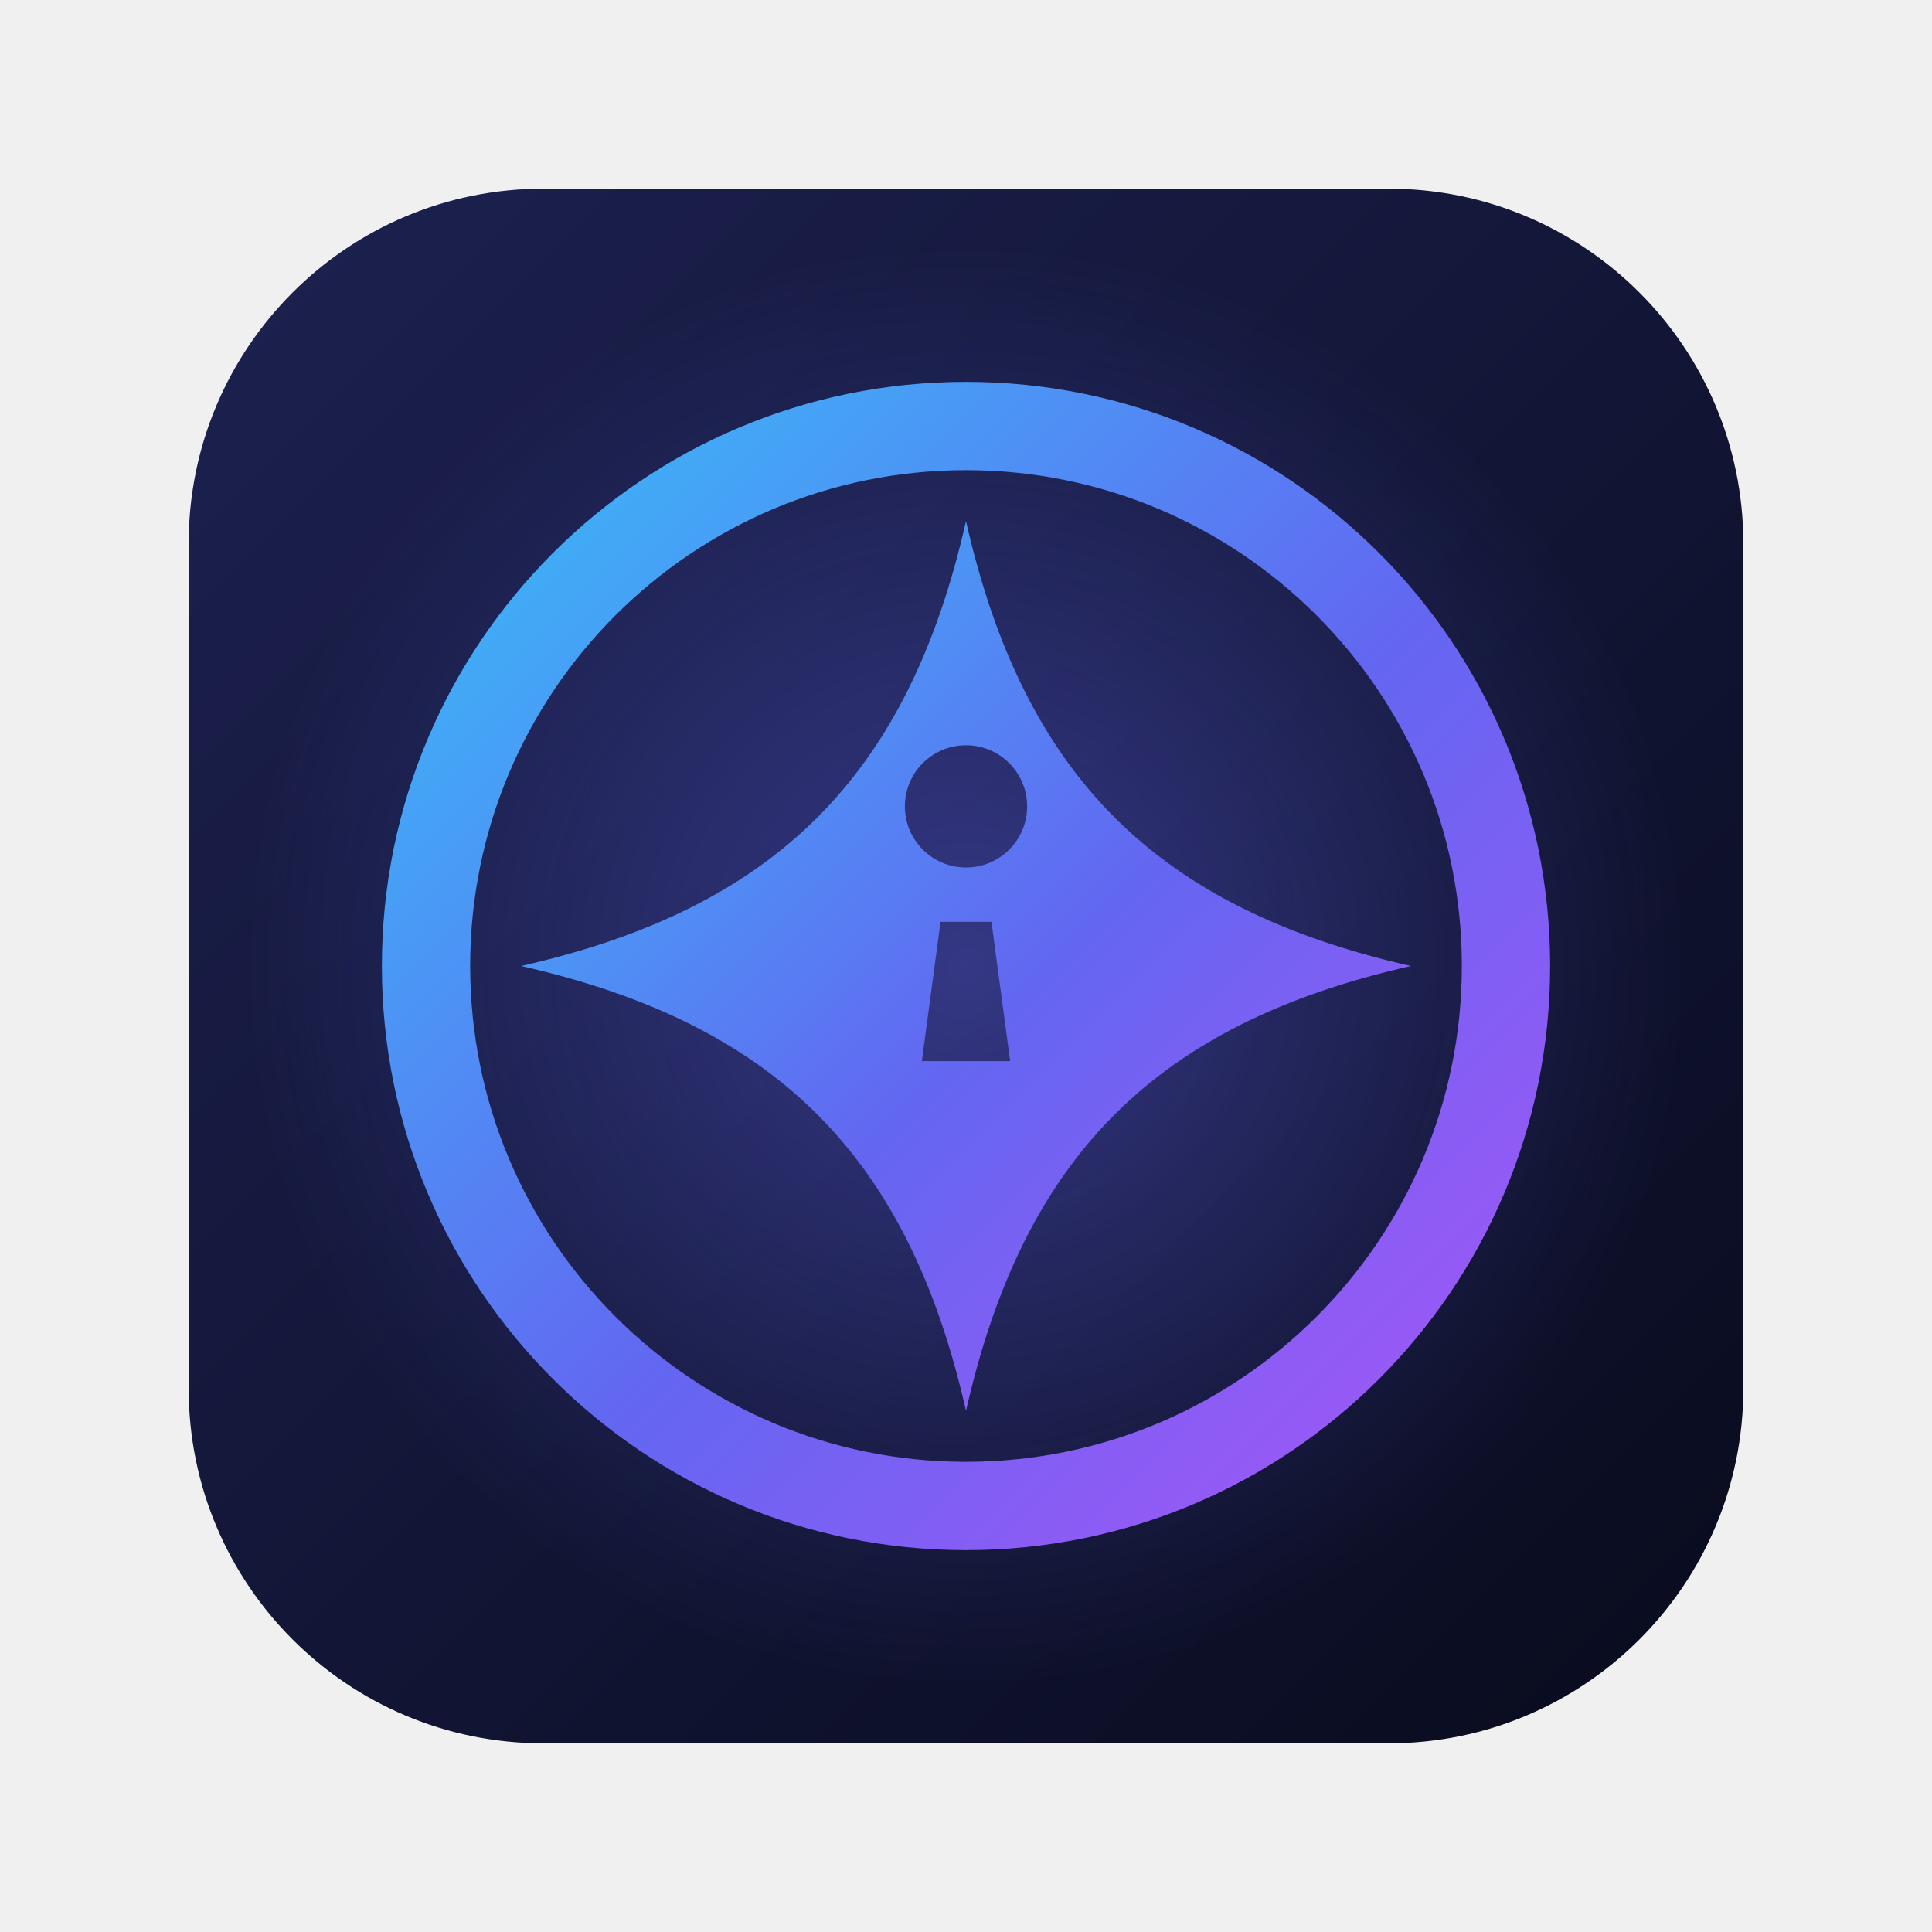
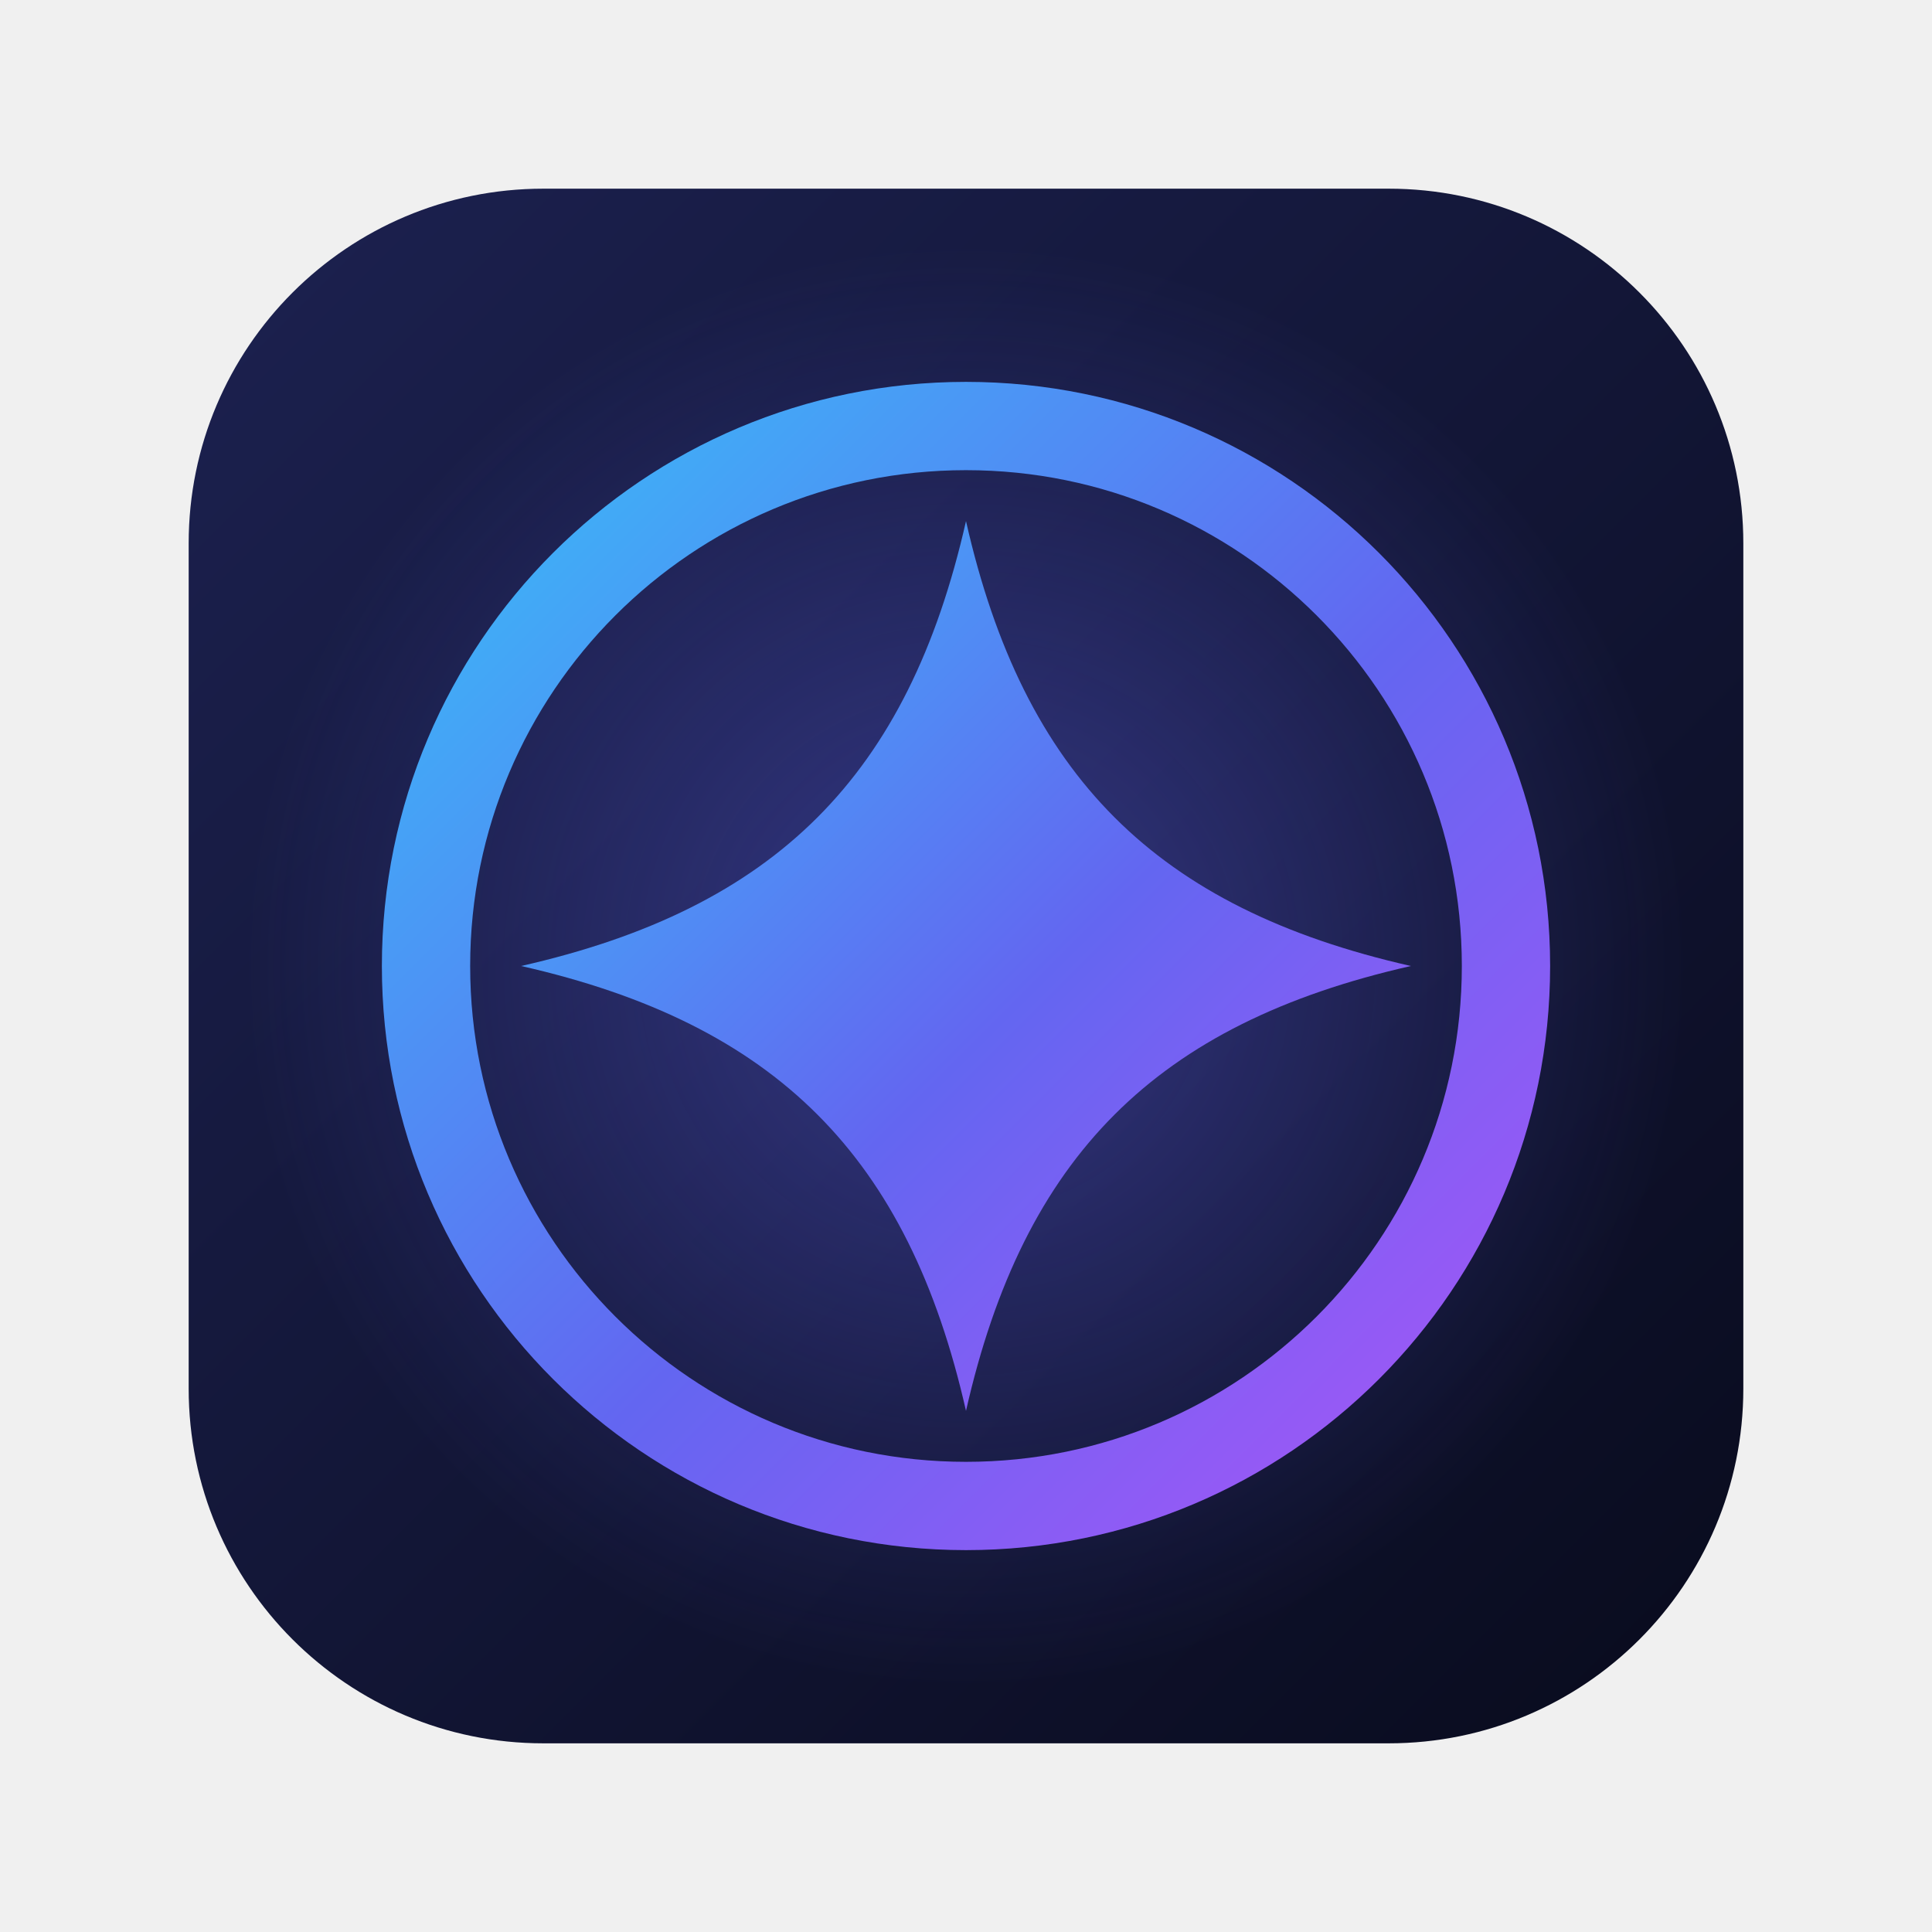
<svg xmlns="http://www.w3.org/2000/svg" viewBox="0 0 1024 1024" width="1024" height="1024">
  <defs>
    <linearGradient id="stern-g" x1="0" y1="0" x2="1" y2="1">
      <stop offset="0" stop-color="#38bdf8" />
      <stop offset=".55" stop-color="#6366f1" />
      <stop offset="1" stop-color="#a855f7" />
    </linearGradient>
    <linearGradient id="stern-bg" x1="0" y1="0" x2="1" y2="1">
      <stop offset="0" stop-color="#1c2150" />
      <stop offset="1" stop-color="#090b1d" />
    </linearGradient>
    <radialGradient id="stern-glow" cx=".5" cy=".5" r=".5">
      <stop offset="0" stop-color="#6366f1" stop-opacity=".42" />
      <stop offset="1" stop-color="#6366f1" stop-opacity="0" />
    </radialGradient>
  </defs>
  <rect x="100" y="100" width="824" height="824" rx="188" fill="url(#stern-bg)" />
  <circle cx="512" cy="512" r="380" fill="url(#stern-glow)" />
  <g transform="translate(512 512) scale(0.9)">
-     <mask id="k1">
-       <rect x="-300" y="-300" width="600" height="600" fill="#fff" />
-       <path d="M0 -58 a36 36 0 1 1 0.01 0 Z M-15 -26 L15 -26 L26 56 L-26 56 Z" fill="#000" fill-rule="evenodd" />
-     </mask>
    <circle r="318" fill="none" stroke="url(#stern-g)" stroke-width="52" />
-     <path d="M0 -262 C34 -112 112 -34 262 0 C112 34 34 112 0 262 C-34 112 -112 34 -262 0 C-112 -34 -34 -112 0 -262 Z" fill="url(#stern-g)" mask="url(#k1)" />
+     <path d="M0 -262 C34 -112 112 -34 262 0 C112 34 34 112 0 262 C-34 112 -112 34 -262 0 C-112 -34 -34 -112 0 -262 Z" fill="url(#stern-g)" />
  </g>
</svg>
